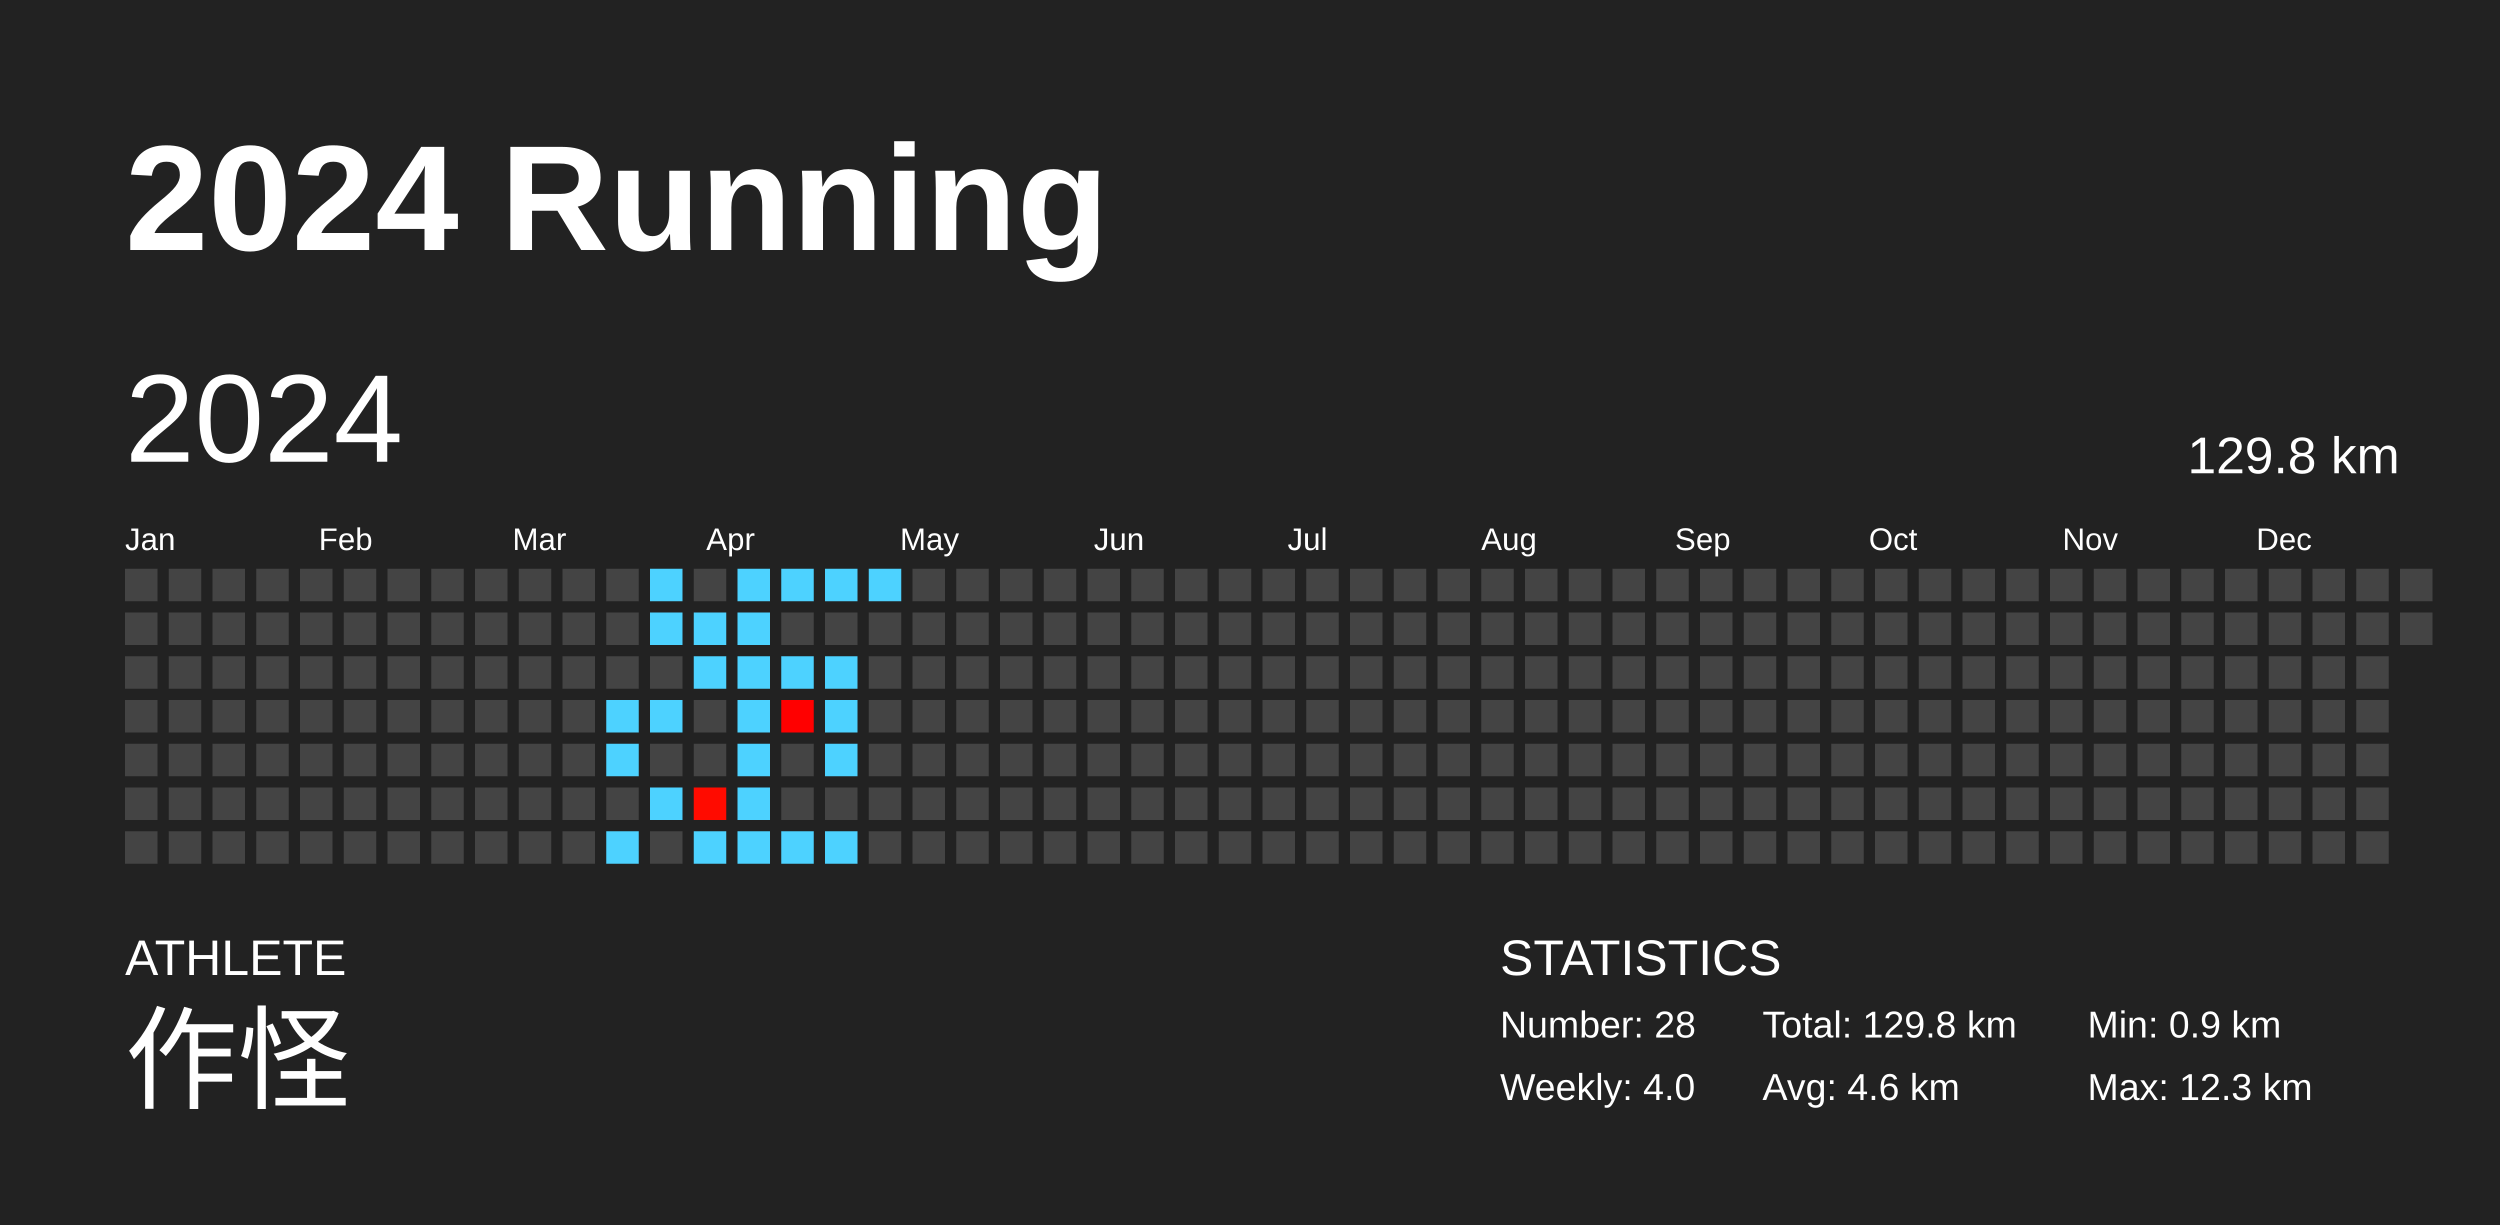
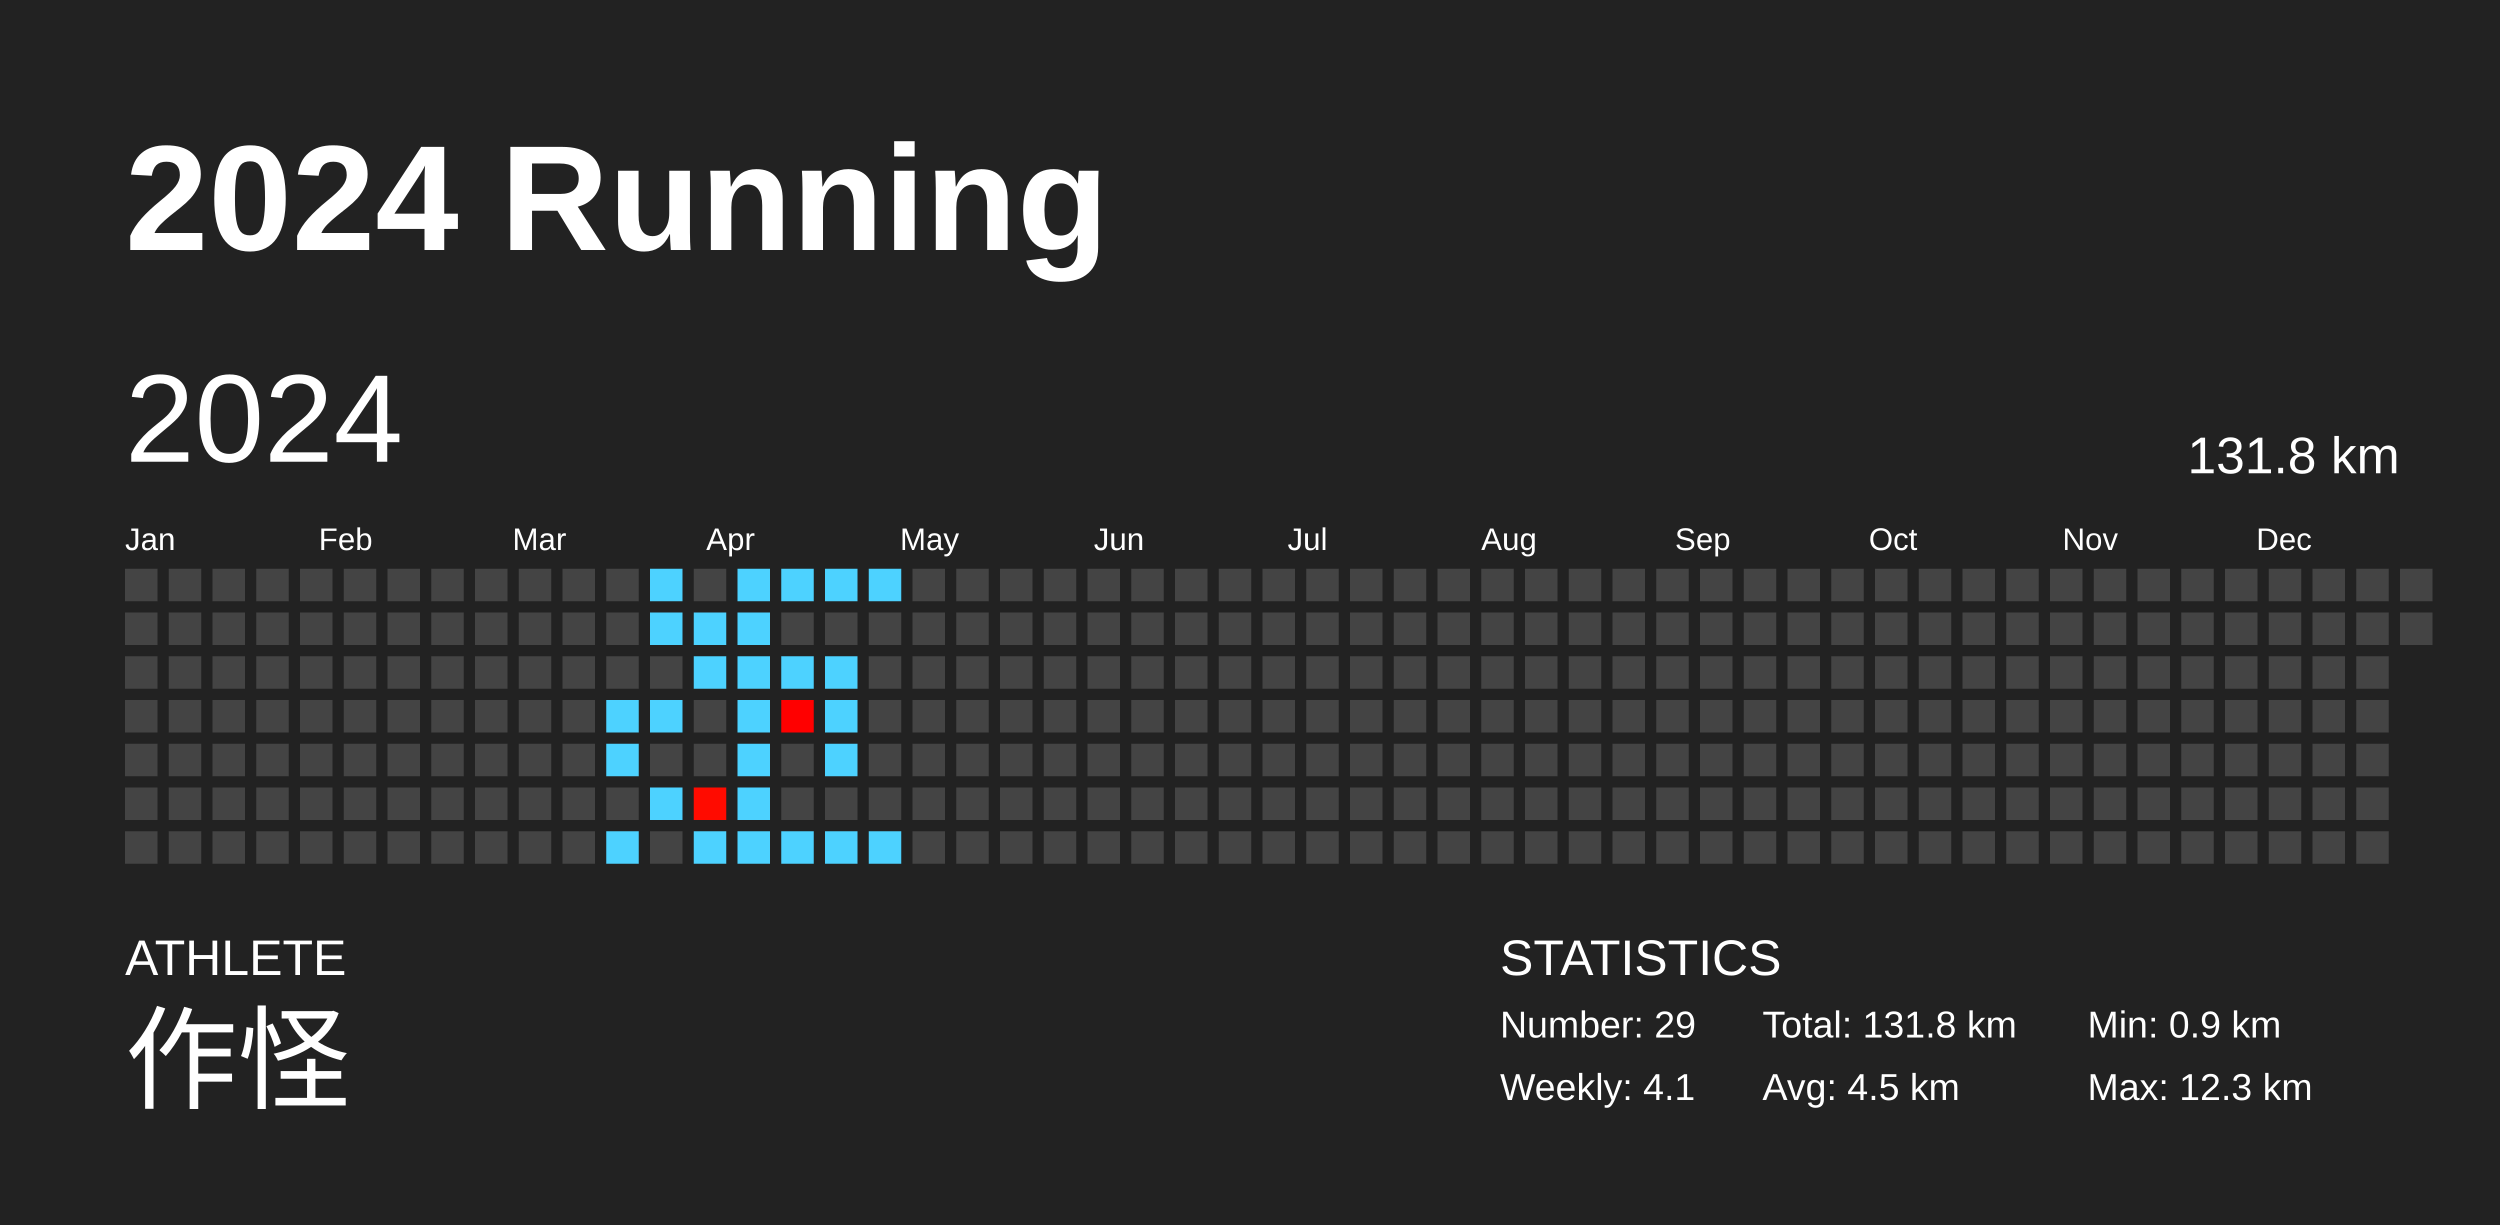
<svg xmlns="http://www.w3.org/2000/svg" baseProfile="full" height="98mm" version="1.1" viewBox="0,0,200,98" width="200mm">
  <defs />
  <rect fill="#222222" height="98" width="200" x="0" y="0" />
  <text fill="#FFFFFF" style="font-size:12px; font-family:Arial; font-weight:bold;" x="10" y="20">2024 Running</text>
  <text fill="#FFFFFF" style="font-size:4px; font-family:Arial" x="10" y="78">ATHLETE</text>
  <text fill="#FFFFFF" style="font-size:9px; font-family:Arial" x="10" y="88">作怪</text>
  <text fill="#FFFFFF" style="font-size:4px; font-family:Arial" x="120" y="78">STATISTICS</text>
-   <text fill="#FFFFFF" style="font-size:3px; font-family:Arial" x="120" y="83">Number: 28</text>
-   <text fill="#FFFFFF" style="font-size:3px; font-family:Arial" x="120" y="88">Weekly: 4.0</text>
-   <text fill="#FFFFFF" style="font-size:3px; font-family:Arial" x="141" y="83">Total: 129.8 km</text>
-   <text fill="#FFFFFF" style="font-size:3px; font-family:Arial" x="141" y="88">Avg: 4.6 km</text>
+   <text fill="#FFFFFF" style="font-size:3px; font-family:Arial" x="120" y="83">Number: 29</text>
+   <text fill="#FFFFFF" style="font-size:3px; font-family:Arial" x="120" y="88">Weekly: 4.1</text>
+   <text fill="#FFFFFF" style="font-size:3px; font-family:Arial" x="141" y="83">Total: 131.8 km</text>
+   <text fill="#FFFFFF" style="font-size:3px; font-family:Arial" x="141" y="88">Avg: 4.5 km</text>
  <text fill="#FFFFFF" style="font-size:3px; font-family:Arial" x="167" y="83">Min: 0.9 km</text>
  <text fill="#FFFFFF" style="font-size:3px; font-family:Arial" x="167" y="88">Max: 12.3 km</text>
  <text dominant-baseline="hanging" fill="#FFFFFF" style="font-size:10.0px; font-family:Arial;" x="10" y="30">2024</text>
-   <text dominant-baseline="hanging" fill="#FFFFFF" style="font-size:4.125px; font-family:Arial;" x="175" y="35">129.8 km</text>
+   <text dominant-baseline="hanging" fill="#FFFFFF" style="font-size:4.125px; font-family:Arial;" x="175" y="35">131.8 km</text>
  <text fill="#FFFFFF" style="font-size:2.5px; font-family:Arial" x="10.0" y="44">Jan</text>
  <text fill="#FFFFFF" style="font-size:2.5px; font-family:Arial" x="25.5" y="44">Feb</text>
  <text fill="#FFFFFF" style="font-size:2.5px; font-family:Arial" x="41.0" y="44">Mar</text>
  <text fill="#FFFFFF" style="font-size:2.5px; font-family:Arial" x="56.5" y="44">Apr</text>
  <text fill="#FFFFFF" style="font-size:2.5px; font-family:Arial" x="72.0" y="44">May</text>
  <text fill="#FFFFFF" style="font-size:2.5px; font-family:Arial" x="87.5" y="44">Jun</text>
  <text fill="#FFFFFF" style="font-size:2.5px; font-family:Arial" x="103.0" y="44">Jul</text>
  <text fill="#FFFFFF" style="font-size:2.5px; font-family:Arial" x="118.5" y="44">Aug</text>
  <text fill="#FFFFFF" style="font-size:2.5px; font-family:Arial" x="134.0" y="44">Sep</text>
  <text fill="#FFFFFF" style="font-size:2.5px; font-family:Arial" x="149.5" y="44">Oct</text>
  <text fill="#FFFFFF" style="font-size:2.5px; font-family:Arial" x="165.0" y="44">Nov</text>
  <text fill="#FFFFFF" style="font-size:2.5px; font-family:Arial" x="180.5" y="44">Dec</text>
  <rect fill="#444444" height="2.6" width="2.6" x="10.0" y="45.5" />
  <rect fill="#444444" height="2.6" width="2.6" x="10.0" y="49.0" />
  <rect fill="#444444" height="2.6" width="2.6" x="10.0" y="52.5" />
  <rect fill="#444444" height="2.6" width="2.6" x="10.0" y="56.0" />
  <rect fill="#444444" height="2.6" width="2.6" x="10.0" y="59.5" />
  <rect fill="#444444" height="2.6" width="2.6" x="10.0" y="63.0" />
  <rect fill="#444444" height="2.6" width="2.6" x="10.0" y="66.5" />
  <rect fill="#444444" height="2.6" width="2.6" x="13.5" y="45.5" />
  <rect fill="#444444" height="2.6" width="2.6" x="13.5" y="49.0" />
  <rect fill="#444444" height="2.6" width="2.6" x="13.5" y="52.5" />
  <rect fill="#444444" height="2.6" width="2.6" x="13.5" y="56.0" />
  <rect fill="#444444" height="2.6" width="2.6" x="13.5" y="59.5" />
  <rect fill="#444444" height="2.6" width="2.6" x="13.5" y="63.0" />
  <rect fill="#444444" height="2.6" width="2.6" x="13.5" y="66.5" />
  <rect fill="#444444" height="2.6" width="2.6" x="17.0" y="45.5" />
  <rect fill="#444444" height="2.6" width="2.6" x="17.0" y="49.0" />
  <rect fill="#444444" height="2.6" width="2.6" x="17.0" y="52.5" />
  <rect fill="#444444" height="2.6" width="2.6" x="17.0" y="56.0" />
  <rect fill="#444444" height="2.6" width="2.6" x="17.0" y="59.5" />
  <rect fill="#444444" height="2.6" width="2.6" x="17.0" y="63.0" />
  <rect fill="#444444" height="2.6" width="2.6" x="17.0" y="66.5" />
  <rect fill="#444444" height="2.6" width="2.6" x="20.5" y="45.5" />
  <rect fill="#444444" height="2.6" width="2.6" x="20.5" y="49.0" />
  <rect fill="#444444" height="2.6" width="2.6" x="20.5" y="52.5" />
  <rect fill="#444444" height="2.6" width="2.6" x="20.5" y="56.0" />
  <rect fill="#444444" height="2.6" width="2.6" x="20.5" y="59.5" />
  <rect fill="#444444" height="2.6" width="2.6" x="20.5" y="63.0" />
  <rect fill="#444444" height="2.6" width="2.6" x="20.5" y="66.5" />
  <rect fill="#444444" height="2.6" width="2.6" x="24.0" y="45.5" />
  <rect fill="#444444" height="2.6" width="2.6" x="24.0" y="49.0" />
  <rect fill="#444444" height="2.6" width="2.6" x="24.0" y="52.5" />
  <rect fill="#444444" height="2.6" width="2.6" x="24.0" y="56.0" />
  <rect fill="#444444" height="2.6" width="2.6" x="24.0" y="59.5" />
  <rect fill="#444444" height="2.6" width="2.6" x="24.0" y="63.0" />
  <rect fill="#444444" height="2.6" width="2.6" x="24.0" y="66.5" />
  <rect fill="#444444" height="2.6" width="2.6" x="27.5" y="45.5" />
  <rect fill="#444444" height="2.6" width="2.6" x="27.5" y="49.0" />
  <rect fill="#444444" height="2.6" width="2.6" x="27.5" y="52.5" />
  <rect fill="#444444" height="2.6" width="2.6" x="27.5" y="56.0" />
  <rect fill="#444444" height="2.6" width="2.6" x="27.5" y="59.5" />
  <rect fill="#444444" height="2.6" width="2.6" x="27.5" y="63.0" />
  <rect fill="#444444" height="2.6" width="2.6" x="27.5" y="66.5" />
  <rect fill="#444444" height="2.6" width="2.6" x="31.0" y="45.5" />
  <rect fill="#444444" height="2.6" width="2.6" x="31.0" y="49.0" />
  <rect fill="#444444" height="2.6" width="2.6" x="31.0" y="52.5" />
  <rect fill="#444444" height="2.6" width="2.6" x="31.0" y="56.0" />
  <rect fill="#444444" height="2.6" width="2.6" x="31.0" y="59.5" />
  <rect fill="#444444" height="2.6" width="2.6" x="31.0" y="63.0" />
  <rect fill="#444444" height="2.6" width="2.6" x="31.0" y="66.5" />
  <rect fill="#444444" height="2.6" width="2.6" x="34.5" y="45.5" />
  <rect fill="#444444" height="2.6" width="2.6" x="34.5" y="49.0" />
  <rect fill="#444444" height="2.6" width="2.6" x="34.5" y="52.5" />
  <rect fill="#444444" height="2.6" width="2.6" x="34.5" y="56.0" />
  <rect fill="#444444" height="2.6" width="2.6" x="34.5" y="59.5" />
  <rect fill="#444444" height="2.6" width="2.6" x="34.5" y="63.0" />
  <rect fill="#444444" height="2.6" width="2.6" x="34.5" y="66.5" />
  <rect fill="#444444" height="2.6" width="2.6" x="38.0" y="45.5" />
  <rect fill="#444444" height="2.6" width="2.6" x="38.0" y="49.0" />
  <rect fill="#444444" height="2.6" width="2.6" x="38.0" y="52.5" />
  <rect fill="#444444" height="2.6" width="2.6" x="38.0" y="56.0" />
  <rect fill="#444444" height="2.6" width="2.6" x="38.0" y="59.5" />
  <rect fill="#444444" height="2.6" width="2.6" x="38.0" y="63.0" />
  <rect fill="#444444" height="2.6" width="2.6" x="38.0" y="66.5" />
  <rect fill="#444444" height="2.6" width="2.6" x="41.5" y="45.5" />
  <rect fill="#444444" height="2.6" width="2.6" x="41.5" y="49.0" />
  <rect fill="#444444" height="2.6" width="2.6" x="41.5" y="52.5" />
  <rect fill="#444444" height="2.6" width="2.6" x="41.5" y="56.0" />
  <rect fill="#444444" height="2.6" width="2.6" x="41.5" y="59.5" />
  <rect fill="#444444" height="2.6" width="2.6" x="41.5" y="63.0" />
  <rect fill="#444444" height="2.6" width="2.6" x="41.5" y="66.5" />
  <rect fill="#444444" height="2.6" width="2.6" x="45.0" y="45.5" />
  <rect fill="#444444" height="2.6" width="2.6" x="45.0" y="49.0" />
  <rect fill="#444444" height="2.6" width="2.6" x="45.0" y="52.5" />
  <rect fill="#444444" height="2.6" width="2.6" x="45.0" y="56.0" />
  <rect fill="#444444" height="2.6" width="2.6" x="45.0" y="59.5" />
  <rect fill="#444444" height="2.6" width="2.6" x="45.0" y="63.0" />
  <rect fill="#444444" height="2.6" width="2.6" x="45.0" y="66.5" />
  <rect fill="#444444" height="2.6" width="2.6" x="48.5" y="45.5" />
  <rect fill="#444444" height="2.6" width="2.6" x="48.5" y="49.0" />
  <rect fill="#444444" height="2.6" width="2.6" x="48.5" y="52.5" />
  <rect fill="#4dd2ff" height="2.6" width="2.6" x="48.5" y="56.0" />
  <rect fill="#4dd2ff" height="2.6" width="2.6" x="48.5" y="59.5" />
  <rect fill="#444444" height="2.6" width="2.6" x="48.5" y="63.0" />
  <rect fill="#4dd2ff" height="2.6" width="2.6" x="48.5" y="66.5" />
  <rect fill="#4dd2ff" height="2.6" width="2.6" x="52.0" y="45.5" />
  <rect fill="#4dd2ff" height="2.6" width="2.6" x="52.0" y="49.0" />
  <rect fill="#444444" height="2.6" width="2.6" x="52.0" y="52.5" />
  <rect fill="#4dd2ff" height="2.6" width="2.6" x="52.0" y="56.0" />
  <rect fill="#444444" height="2.6" width="2.6" x="52.0" y="59.5" />
  <rect fill="#4dd2ff" height="2.6" width="2.6" x="52.0" y="63.0" />
  <rect fill="#444444" height="2.6" width="2.6" x="52.0" y="66.5" />
  <rect fill="#444444" height="2.6" width="2.6" x="55.5" y="45.5" />
  <rect fill="#4dd2ff" height="2.6" width="2.6" x="55.5" y="49.0" />
  <rect fill="#4dd2ff" height="2.6" width="2.6" x="55.5" y="52.5" />
  <rect fill="#444444" height="2.6" width="2.6" x="55.5" y="56.0" />
  <rect fill="#444444" height="2.6" width="2.6" x="55.5" y="59.5" />
  <rect fill="#ff0b00" height="2.6" width="2.6" x="55.5" y="63.0" />
  <rect fill="#4dd2ff" height="2.6" width="2.6" x="55.5" y="66.5" />
  <rect fill="#4dd2ff" height="2.6" width="2.6" x="59.0" y="45.5" />
  <rect fill="#4dd2ff" height="2.6" width="2.6" x="59.0" y="49.0" />
  <rect fill="#4dd2ff" height="2.6" width="2.6" x="59.0" y="52.5" />
  <rect fill="#4dd2ff" height="2.6" width="2.6" x="59.0" y="56.0" />
  <rect fill="#4dd2ff" height="2.6" width="2.6" x="59.0" y="59.5" />
  <rect fill="#4dd2ff" height="2.6" width="2.6" x="59.0" y="63.0" />
  <rect fill="#4dd2ff" height="2.6" width="2.6" x="59.0" y="66.5" />
  <rect fill="#4dd2ff" height="2.6" width="2.6" x="62.5" y="45.5" />
  <rect fill="#444444" height="2.6" width="2.6" x="62.5" y="49.0" />
  <rect fill="#4dd2ff" height="2.6" width="2.6" x="62.5" y="52.5" />
  <rect fill="#ff0000" height="2.6" width="2.6" x="62.5" y="56.0" />
  <rect fill="#444444" height="2.6" width="2.6" x="62.5" y="59.5" />
  <rect fill="#444444" height="2.6" width="2.6" x="62.5" y="63.0" />
  <rect fill="#4dd2ff" height="2.6" width="2.6" x="62.5" y="66.5" />
  <rect fill="#4dd2ff" height="2.6" width="2.6" x="66.0" y="45.5" />
  <rect fill="#444444" height="2.6" width="2.6" x="66.0" y="49.0" />
  <rect fill="#4dd2ff" height="2.6" width="2.6" x="66.0" y="52.5" />
  <rect fill="#4dd2ff" height="2.6" width="2.6" x="66.0" y="56.0" />
  <rect fill="#4dd2ff" height="2.6" width="2.6" x="66.0" y="59.5" />
  <rect fill="#444444" height="2.6" width="2.6" x="66.0" y="63.0" />
  <rect fill="#4dd2ff" height="2.6" width="2.6" x="66.0" y="66.5" />
  <rect fill="#4dd2ff" height="2.6" width="2.6" x="69.5" y="45.5" />
  <rect fill="#444444" height="2.6" width="2.6" x="69.5" y="49.0" />
  <rect fill="#444444" height="2.6" width="2.6" x="69.5" y="52.5" />
  <rect fill="#444444" height="2.6" width="2.6" x="69.5" y="56.0" />
  <rect fill="#444444" height="2.6" width="2.6" x="69.5" y="59.5" />
  <rect fill="#444444" height="2.6" width="2.6" x="69.5" y="63.0" />
-   <rect fill="#444444" height="2.6" width="2.6" x="69.5" y="66.5" />
+   <rect fill="#4dd2ff" height="2.6" width="2.6" x="69.5" y="66.5" />
  <rect fill="#444444" height="2.6" width="2.6" x="73.0" y="45.5" />
  <rect fill="#444444" height="2.6" width="2.6" x="73.0" y="49.0" />
  <rect fill="#444444" height="2.6" width="2.6" x="73.0" y="52.5" />
  <rect fill="#444444" height="2.6" width="2.6" x="73.0" y="56.0" />
  <rect fill="#444444" height="2.6" width="2.6" x="73.0" y="59.5" />
  <rect fill="#444444" height="2.6" width="2.6" x="73.0" y="63.0" />
  <rect fill="#444444" height="2.6" width="2.6" x="73.0" y="66.5" />
  <rect fill="#444444" height="2.6" width="2.6" x="76.5" y="45.5" />
  <rect fill="#444444" height="2.6" width="2.6" x="76.5" y="49.0" />
  <rect fill="#444444" height="2.6" width="2.6" x="76.5" y="52.5" />
  <rect fill="#444444" height="2.6" width="2.6" x="76.5" y="56.0" />
  <rect fill="#444444" height="2.6" width="2.6" x="76.5" y="59.5" />
  <rect fill="#444444" height="2.6" width="2.6" x="76.5" y="63.0" />
  <rect fill="#444444" height="2.6" width="2.6" x="76.5" y="66.5" />
  <rect fill="#444444" height="2.6" width="2.6" x="80.0" y="45.5" />
  <rect fill="#444444" height="2.6" width="2.6" x="80.0" y="49.0" />
  <rect fill="#444444" height="2.6" width="2.6" x="80.0" y="52.5" />
  <rect fill="#444444" height="2.6" width="2.6" x="80.0" y="56.0" />
  <rect fill="#444444" height="2.6" width="2.6" x="80.0" y="59.5" />
  <rect fill="#444444" height="2.6" width="2.6" x="80.0" y="63.0" />
  <rect fill="#444444" height="2.6" width="2.6" x="80.0" y="66.5" />
  <rect fill="#444444" height="2.6" width="2.6" x="83.5" y="45.5" />
  <rect fill="#444444" height="2.6" width="2.6" x="83.5" y="49.0" />
  <rect fill="#444444" height="2.6" width="2.6" x="83.5" y="52.5" />
  <rect fill="#444444" height="2.6" width="2.6" x="83.5" y="56.0" />
  <rect fill="#444444" height="2.6" width="2.6" x="83.5" y="59.5" />
  <rect fill="#444444" height="2.6" width="2.6" x="83.5" y="63.0" />
  <rect fill="#444444" height="2.6" width="2.6" x="83.5" y="66.5" />
  <rect fill="#444444" height="2.6" width="2.6" x="87.0" y="45.5" />
  <rect fill="#444444" height="2.6" width="2.6" x="87.0" y="49.0" />
  <rect fill="#444444" height="2.6" width="2.6" x="87.0" y="52.5" />
  <rect fill="#444444" height="2.6" width="2.6" x="87.0" y="56.0" />
  <rect fill="#444444" height="2.6" width="2.6" x="87.0" y="59.5" />
  <rect fill="#444444" height="2.6" width="2.6" x="87.0" y="63.0" />
  <rect fill="#444444" height="2.6" width="2.6" x="87.0" y="66.5" />
  <rect fill="#444444" height="2.6" width="2.6" x="90.5" y="45.5" />
  <rect fill="#444444" height="2.6" width="2.6" x="90.5" y="49.0" />
  <rect fill="#444444" height="2.6" width="2.6" x="90.5" y="52.5" />
  <rect fill="#444444" height="2.6" width="2.6" x="90.5" y="56.0" />
  <rect fill="#444444" height="2.6" width="2.6" x="90.5" y="59.5" />
  <rect fill="#444444" height="2.6" width="2.6" x="90.5" y="63.0" />
  <rect fill="#444444" height="2.6" width="2.6" x="90.5" y="66.5" />
  <rect fill="#444444" height="2.6" width="2.6" x="94.0" y="45.5" />
  <rect fill="#444444" height="2.6" width="2.6" x="94.0" y="49.0" />
  <rect fill="#444444" height="2.6" width="2.6" x="94.0" y="52.5" />
  <rect fill="#444444" height="2.6" width="2.6" x="94.0" y="56.0" />
  <rect fill="#444444" height="2.6" width="2.6" x="94.0" y="59.5" />
  <rect fill="#444444" height="2.6" width="2.6" x="94.0" y="63.0" />
  <rect fill="#444444" height="2.6" width="2.6" x="94.0" y="66.5" />
  <rect fill="#444444" height="2.6" width="2.6" x="97.5" y="45.5" />
  <rect fill="#444444" height="2.6" width="2.6" x="97.5" y="49.0" />
  <rect fill="#444444" height="2.6" width="2.6" x="97.5" y="52.5" />
  <rect fill="#444444" height="2.6" width="2.6" x="97.5" y="56.0" />
  <rect fill="#444444" height="2.6" width="2.6" x="97.5" y="59.5" />
  <rect fill="#444444" height="2.6" width="2.6" x="97.5" y="63.0" />
  <rect fill="#444444" height="2.6" width="2.6" x="97.5" y="66.5" />
  <rect fill="#444444" height="2.6" width="2.6" x="101.0" y="45.5" />
  <rect fill="#444444" height="2.6" width="2.6" x="101.0" y="49.0" />
  <rect fill="#444444" height="2.6" width="2.6" x="101.0" y="52.5" />
  <rect fill="#444444" height="2.6" width="2.6" x="101.0" y="56.0" />
  <rect fill="#444444" height="2.6" width="2.6" x="101.0" y="59.5" />
  <rect fill="#444444" height="2.6" width="2.6" x="101.0" y="63.0" />
  <rect fill="#444444" height="2.6" width="2.6" x="101.0" y="66.5" />
  <rect fill="#444444" height="2.6" width="2.6" x="104.5" y="45.5" />
  <rect fill="#444444" height="2.6" width="2.6" x="104.5" y="49.0" />
  <rect fill="#444444" height="2.6" width="2.6" x="104.5" y="52.5" />
  <rect fill="#444444" height="2.6" width="2.6" x="104.5" y="56.0" />
  <rect fill="#444444" height="2.6" width="2.6" x="104.5" y="59.5" />
  <rect fill="#444444" height="2.6" width="2.6" x="104.5" y="63.0" />
  <rect fill="#444444" height="2.6" width="2.6" x="104.5" y="66.5" />
  <rect fill="#444444" height="2.6" width="2.6" x="108.0" y="45.5" />
  <rect fill="#444444" height="2.6" width="2.6" x="108.0" y="49.0" />
  <rect fill="#444444" height="2.6" width="2.6" x="108.0" y="52.5" />
  <rect fill="#444444" height="2.6" width="2.6" x="108.0" y="56.0" />
  <rect fill="#444444" height="2.6" width="2.6" x="108.0" y="59.5" />
  <rect fill="#444444" height="2.6" width="2.6" x="108.0" y="63.0" />
  <rect fill="#444444" height="2.6" width="2.6" x="108.0" y="66.5" />
  <rect fill="#444444" height="2.6" width="2.6" x="111.5" y="45.5" />
  <rect fill="#444444" height="2.6" width="2.6" x="111.5" y="49.0" />
  <rect fill="#444444" height="2.6" width="2.6" x="111.5" y="52.5" />
  <rect fill="#444444" height="2.6" width="2.6" x="111.5" y="56.0" />
  <rect fill="#444444" height="2.6" width="2.6" x="111.5" y="59.5" />
  <rect fill="#444444" height="2.6" width="2.6" x="111.5" y="63.0" />
  <rect fill="#444444" height="2.6" width="2.6" x="111.5" y="66.5" />
  <rect fill="#444444" height="2.6" width="2.6" x="115.0" y="45.5" />
  <rect fill="#444444" height="2.6" width="2.6" x="115.0" y="49.0" />
  <rect fill="#444444" height="2.6" width="2.6" x="115.0" y="52.5" />
  <rect fill="#444444" height="2.6" width="2.6" x="115.0" y="56.0" />
  <rect fill="#444444" height="2.6" width="2.6" x="115.0" y="59.5" />
  <rect fill="#444444" height="2.6" width="2.6" x="115.0" y="63.0" />
  <rect fill="#444444" height="2.6" width="2.6" x="115.0" y="66.5" />
  <rect fill="#444444" height="2.6" width="2.6" x="118.5" y="45.5" />
  <rect fill="#444444" height="2.6" width="2.6" x="118.5" y="49.0" />
  <rect fill="#444444" height="2.6" width="2.6" x="118.5" y="52.5" />
  <rect fill="#444444" height="2.6" width="2.6" x="118.5" y="56.0" />
  <rect fill="#444444" height="2.6" width="2.6" x="118.5" y="59.5" />
  <rect fill="#444444" height="2.6" width="2.6" x="118.5" y="63.0" />
  <rect fill="#444444" height="2.6" width="2.6" x="118.5" y="66.5" />
  <rect fill="#444444" height="2.6" width="2.6" x="122.0" y="45.5" />
  <rect fill="#444444" height="2.6" width="2.6" x="122.0" y="49.0" />
  <rect fill="#444444" height="2.6" width="2.6" x="122.0" y="52.5" />
  <rect fill="#444444" height="2.6" width="2.6" x="122.0" y="56.0" />
  <rect fill="#444444" height="2.6" width="2.6" x="122.0" y="59.5" />
  <rect fill="#444444" height="2.6" width="2.6" x="122.0" y="63.0" />
  <rect fill="#444444" height="2.6" width="2.6" x="122.0" y="66.5" />
  <rect fill="#444444" height="2.6" width="2.6" x="125.5" y="45.5" />
  <rect fill="#444444" height="2.6" width="2.6" x="125.5" y="49.0" />
  <rect fill="#444444" height="2.6" width="2.6" x="125.5" y="52.5" />
  <rect fill="#444444" height="2.6" width="2.6" x="125.5" y="56.0" />
  <rect fill="#444444" height="2.6" width="2.6" x="125.5" y="59.5" />
  <rect fill="#444444" height="2.6" width="2.6" x="125.5" y="63.0" />
  <rect fill="#444444" height="2.6" width="2.6" x="125.5" y="66.5" />
  <rect fill="#444444" height="2.6" width="2.6" x="129.0" y="45.5" />
  <rect fill="#444444" height="2.6" width="2.6" x="129.0" y="49.0" />
  <rect fill="#444444" height="2.6" width="2.6" x="129.0" y="52.5" />
  <rect fill="#444444" height="2.6" width="2.6" x="129.0" y="56.0" />
  <rect fill="#444444" height="2.6" width="2.6" x="129.0" y="59.5" />
  <rect fill="#444444" height="2.6" width="2.6" x="129.0" y="63.0" />
  <rect fill="#444444" height="2.6" width="2.6" x="129.0" y="66.5" />
  <rect fill="#444444" height="2.6" width="2.6" x="132.5" y="45.5" />
  <rect fill="#444444" height="2.6" width="2.6" x="132.5" y="49.0" />
  <rect fill="#444444" height="2.6" width="2.6" x="132.5" y="52.5" />
  <rect fill="#444444" height="2.6" width="2.6" x="132.5" y="56.0" />
  <rect fill="#444444" height="2.6" width="2.6" x="132.5" y="59.5" />
  <rect fill="#444444" height="2.6" width="2.6" x="132.5" y="63.0" />
  <rect fill="#444444" height="2.6" width="2.6" x="132.5" y="66.5" />
  <rect fill="#444444" height="2.6" width="2.6" x="136.0" y="45.5" />
  <rect fill="#444444" height="2.6" width="2.6" x="136.0" y="49.0" />
  <rect fill="#444444" height="2.6" width="2.6" x="136.0" y="52.5" />
  <rect fill="#444444" height="2.6" width="2.6" x="136.0" y="56.0" />
  <rect fill="#444444" height="2.6" width="2.6" x="136.0" y="59.5" />
  <rect fill="#444444" height="2.6" width="2.6" x="136.0" y="63.0" />
  <rect fill="#444444" height="2.6" width="2.6" x="136.0" y="66.5" />
  <rect fill="#444444" height="2.6" width="2.6" x="139.5" y="45.5" />
  <rect fill="#444444" height="2.6" width="2.6" x="139.5" y="49.0" />
  <rect fill="#444444" height="2.6" width="2.6" x="139.5" y="52.5" />
  <rect fill="#444444" height="2.6" width="2.6" x="139.5" y="56.0" />
  <rect fill="#444444" height="2.6" width="2.6" x="139.5" y="59.5" />
  <rect fill="#444444" height="2.6" width="2.6" x="139.5" y="63.0" />
  <rect fill="#444444" height="2.6" width="2.6" x="139.5" y="66.5" />
  <rect fill="#444444" height="2.6" width="2.6" x="143.0" y="45.5" />
  <rect fill="#444444" height="2.6" width="2.6" x="143.0" y="49.0" />
  <rect fill="#444444" height="2.6" width="2.6" x="143.0" y="52.5" />
  <rect fill="#444444" height="2.6" width="2.6" x="143.0" y="56.0" />
  <rect fill="#444444" height="2.6" width="2.6" x="143.0" y="59.5" />
  <rect fill="#444444" height="2.6" width="2.6" x="143.0" y="63.0" />
  <rect fill="#444444" height="2.6" width="2.6" x="143.0" y="66.5" />
  <rect fill="#444444" height="2.6" width="2.6" x="146.5" y="45.5" />
  <rect fill="#444444" height="2.6" width="2.6" x="146.5" y="49.0" />
  <rect fill="#444444" height="2.6" width="2.6" x="146.5" y="52.5" />
  <rect fill="#444444" height="2.6" width="2.6" x="146.5" y="56.0" />
  <rect fill="#444444" height="2.6" width="2.6" x="146.5" y="59.5" />
  <rect fill="#444444" height="2.6" width="2.6" x="146.5" y="63.0" />
  <rect fill="#444444" height="2.6" width="2.6" x="146.5" y="66.5" />
  <rect fill="#444444" height="2.6" width="2.6" x="150.0" y="45.5" />
  <rect fill="#444444" height="2.6" width="2.6" x="150.0" y="49.0" />
  <rect fill="#444444" height="2.6" width="2.6" x="150.0" y="52.5" />
  <rect fill="#444444" height="2.6" width="2.6" x="150.0" y="56.0" />
  <rect fill="#444444" height="2.6" width="2.6" x="150.0" y="59.5" />
  <rect fill="#444444" height="2.6" width="2.6" x="150.0" y="63.0" />
  <rect fill="#444444" height="2.6" width="2.6" x="150.0" y="66.5" />
  <rect fill="#444444" height="2.6" width="2.6" x="153.5" y="45.5" />
  <rect fill="#444444" height="2.6" width="2.6" x="153.5" y="49.0" />
  <rect fill="#444444" height="2.6" width="2.6" x="153.5" y="52.5" />
  <rect fill="#444444" height="2.6" width="2.6" x="153.5" y="56.0" />
  <rect fill="#444444" height="2.6" width="2.6" x="153.5" y="59.5" />
  <rect fill="#444444" height="2.6" width="2.6" x="153.5" y="63.0" />
  <rect fill="#444444" height="2.6" width="2.6" x="153.5" y="66.5" />
  <rect fill="#444444" height="2.6" width="2.6" x="157.0" y="45.5" />
  <rect fill="#444444" height="2.6" width="2.6" x="157.0" y="49.0" />
  <rect fill="#444444" height="2.6" width="2.6" x="157.0" y="52.5" />
  <rect fill="#444444" height="2.6" width="2.6" x="157.0" y="56.0" />
  <rect fill="#444444" height="2.6" width="2.6" x="157.0" y="59.5" />
  <rect fill="#444444" height="2.6" width="2.6" x="157.0" y="63.0" />
  <rect fill="#444444" height="2.6" width="2.6" x="157.0" y="66.5" />
  <rect fill="#444444" height="2.6" width="2.6" x="160.5" y="45.5" />
  <rect fill="#444444" height="2.6" width="2.6" x="160.5" y="49.0" />
  <rect fill="#444444" height="2.6" width="2.6" x="160.5" y="52.5" />
  <rect fill="#444444" height="2.6" width="2.6" x="160.5" y="56.0" />
  <rect fill="#444444" height="2.6" width="2.6" x="160.5" y="59.5" />
  <rect fill="#444444" height="2.6" width="2.6" x="160.5" y="63.0" />
  <rect fill="#444444" height="2.6" width="2.6" x="160.5" y="66.5" />
  <rect fill="#444444" height="2.6" width="2.6" x="164.0" y="45.5" />
  <rect fill="#444444" height="2.6" width="2.6" x="164.0" y="49.0" />
  <rect fill="#444444" height="2.6" width="2.6" x="164.0" y="52.5" />
  <rect fill="#444444" height="2.6" width="2.6" x="164.0" y="56.0" />
  <rect fill="#444444" height="2.6" width="2.6" x="164.0" y="59.5" />
  <rect fill="#444444" height="2.6" width="2.6" x="164.0" y="63.0" />
  <rect fill="#444444" height="2.6" width="2.6" x="164.0" y="66.5" />
  <rect fill="#444444" height="2.6" width="2.6" x="167.5" y="45.5" />
  <rect fill="#444444" height="2.6" width="2.6" x="167.5" y="49.0" />
  <rect fill="#444444" height="2.6" width="2.6" x="167.5" y="52.5" />
  <rect fill="#444444" height="2.6" width="2.6" x="167.5" y="56.0" />
  <rect fill="#444444" height="2.6" width="2.6" x="167.5" y="59.5" />
  <rect fill="#444444" height="2.6" width="2.6" x="167.5" y="63.0" />
  <rect fill="#444444" height="2.6" width="2.6" x="167.5" y="66.5" />
  <rect fill="#444444" height="2.6" width="2.6" x="171.0" y="45.5" />
  <rect fill="#444444" height="2.6" width="2.6" x="171.0" y="49.0" />
  <rect fill="#444444" height="2.6" width="2.6" x="171.0" y="52.5" />
  <rect fill="#444444" height="2.6" width="2.6" x="171.0" y="56.0" />
  <rect fill="#444444" height="2.6" width="2.6" x="171.0" y="59.5" />
  <rect fill="#444444" height="2.6" width="2.6" x="171.0" y="63.0" />
  <rect fill="#444444" height="2.6" width="2.6" x="171.0" y="66.5" />
  <rect fill="#444444" height="2.6" width="2.6" x="174.5" y="45.5" />
  <rect fill="#444444" height="2.6" width="2.6" x="174.5" y="49.0" />
  <rect fill="#444444" height="2.6" width="2.6" x="174.5" y="52.5" />
  <rect fill="#444444" height="2.6" width="2.6" x="174.5" y="56.0" />
  <rect fill="#444444" height="2.6" width="2.6" x="174.5" y="59.5" />
  <rect fill="#444444" height="2.6" width="2.6" x="174.5" y="63.0" />
  <rect fill="#444444" height="2.6" width="2.6" x="174.5" y="66.5" />
  <rect fill="#444444" height="2.6" width="2.6" x="178.0" y="45.5" />
  <rect fill="#444444" height="2.6" width="2.6" x="178.0" y="49.0" />
  <rect fill="#444444" height="2.6" width="2.6" x="178.0" y="52.5" />
  <rect fill="#444444" height="2.6" width="2.6" x="178.0" y="56.0" />
  <rect fill="#444444" height="2.6" width="2.6" x="178.0" y="59.5" />
  <rect fill="#444444" height="2.6" width="2.6" x="178.0" y="63.0" />
  <rect fill="#444444" height="2.6" width="2.6" x="178.0" y="66.5" />
  <rect fill="#444444" height="2.6" width="2.6" x="181.5" y="45.5" />
  <rect fill="#444444" height="2.6" width="2.6" x="181.5" y="49.0" />
  <rect fill="#444444" height="2.6" width="2.6" x="181.5" y="52.5" />
  <rect fill="#444444" height="2.6" width="2.6" x="181.5" y="56.0" />
  <rect fill="#444444" height="2.6" width="2.6" x="181.5" y="59.5" />
  <rect fill="#444444" height="2.6" width="2.6" x="181.5" y="63.0" />
  <rect fill="#444444" height="2.6" width="2.6" x="181.5" y="66.5" />
  <rect fill="#444444" height="2.6" width="2.6" x="185.0" y="45.5" />
  <rect fill="#444444" height="2.6" width="2.6" x="185.0" y="49.0" />
  <rect fill="#444444" height="2.6" width="2.6" x="185.0" y="52.5" />
  <rect fill="#444444" height="2.6" width="2.6" x="185.0" y="56.0" />
  <rect fill="#444444" height="2.6" width="2.6" x="185.0" y="59.5" />
  <rect fill="#444444" height="2.6" width="2.6" x="185.0" y="63.0" />
  <rect fill="#444444" height="2.6" width="2.6" x="185.0" y="66.5" />
  <rect fill="#444444" height="2.6" width="2.6" x="188.5" y="45.5" />
  <rect fill="#444444" height="2.6" width="2.6" x="188.5" y="49.0" />
  <rect fill="#444444" height="2.6" width="2.6" x="188.5" y="52.5" />
  <rect fill="#444444" height="2.6" width="2.6" x="188.5" y="56.0" />
  <rect fill="#444444" height="2.6" width="2.6" x="188.5" y="59.5" />
  <rect fill="#444444" height="2.6" width="2.6" x="188.5" y="63.0" />
  <rect fill="#444444" height="2.6" width="2.6" x="188.5" y="66.5" />
  <rect fill="#444444" height="2.6" width="2.6" x="192.0" y="45.5" />
  <rect fill="#444444" height="2.6" width="2.6" x="192.0" y="49.0" />
</svg>
